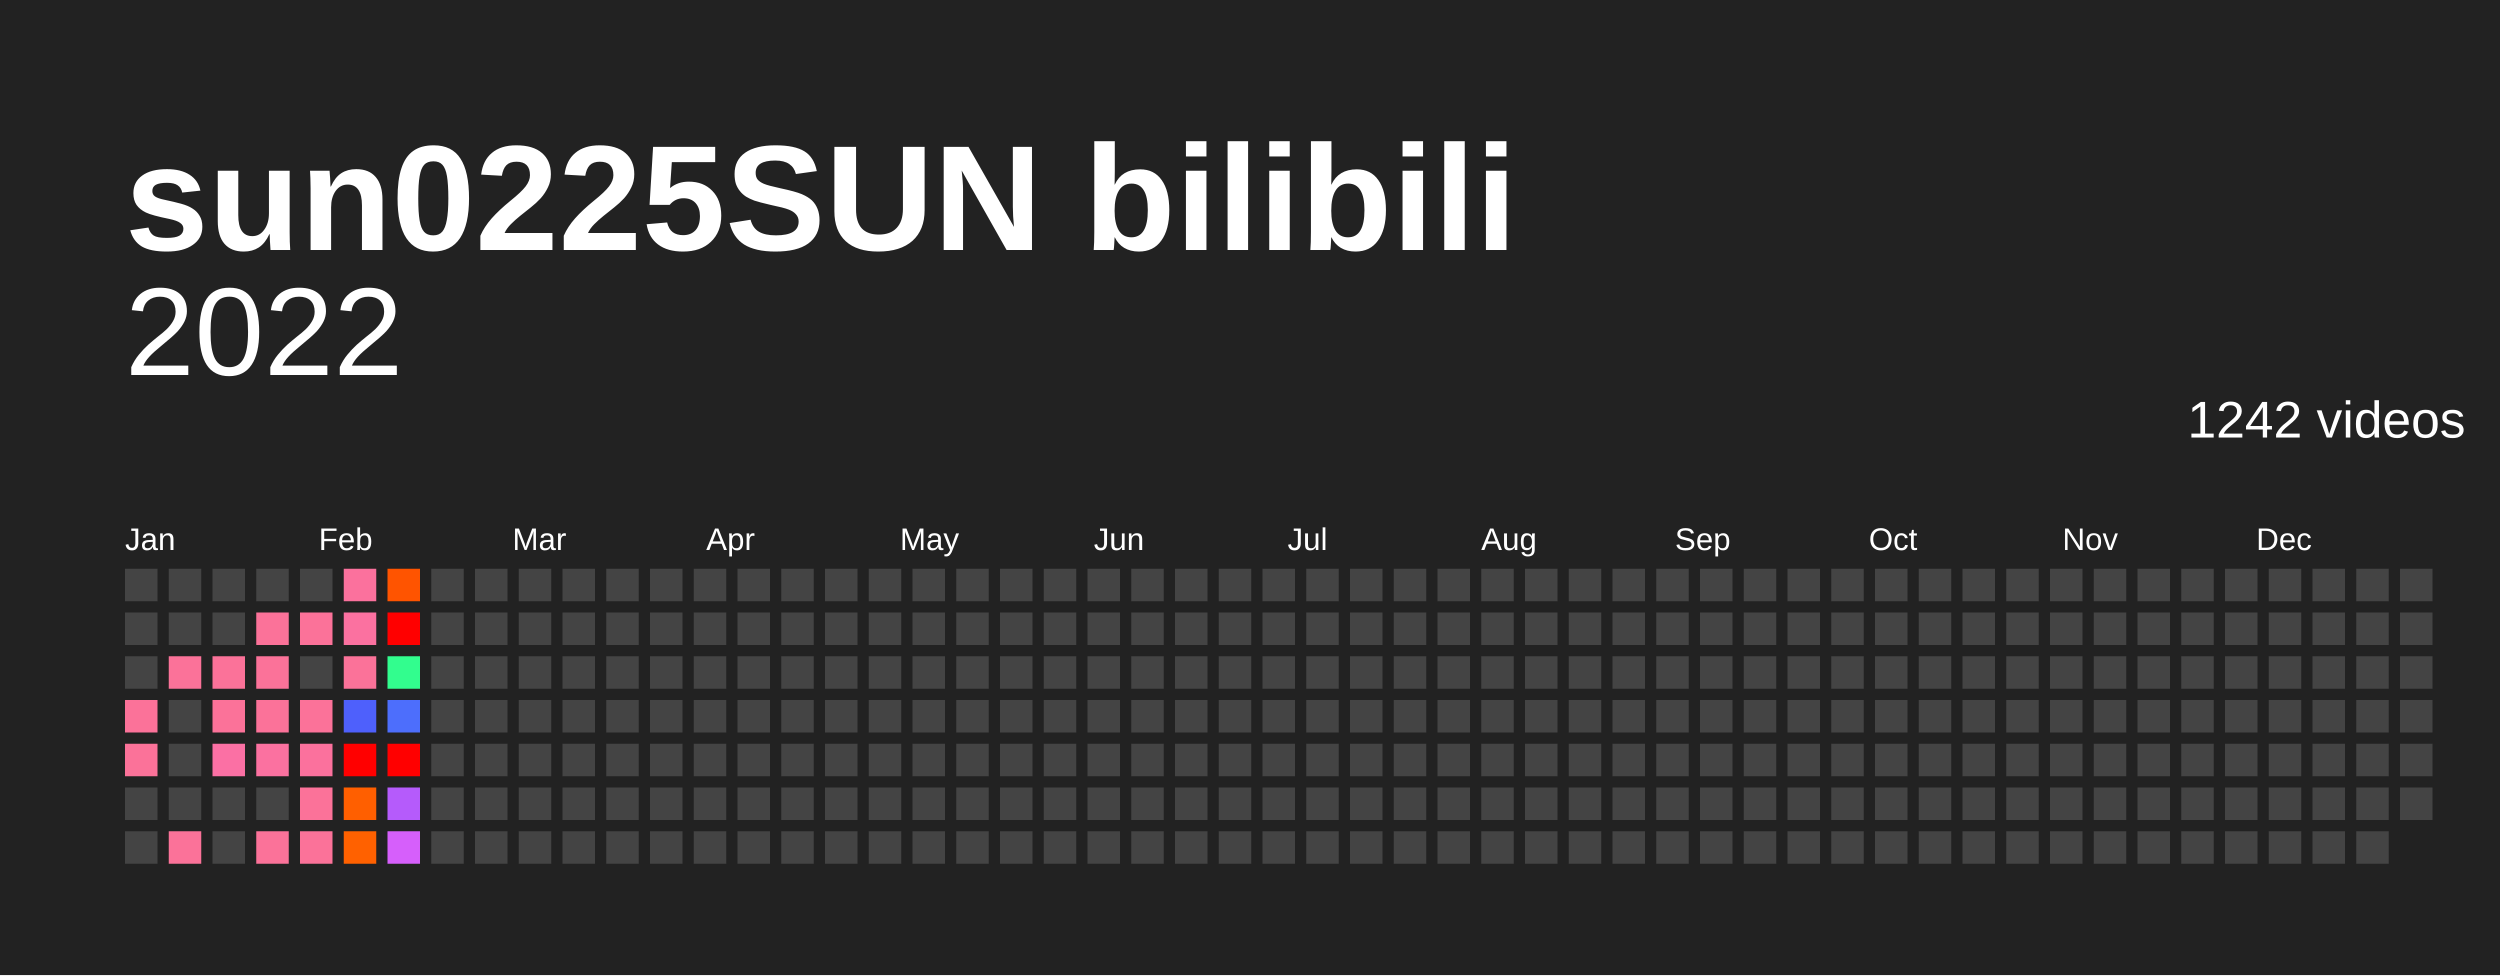
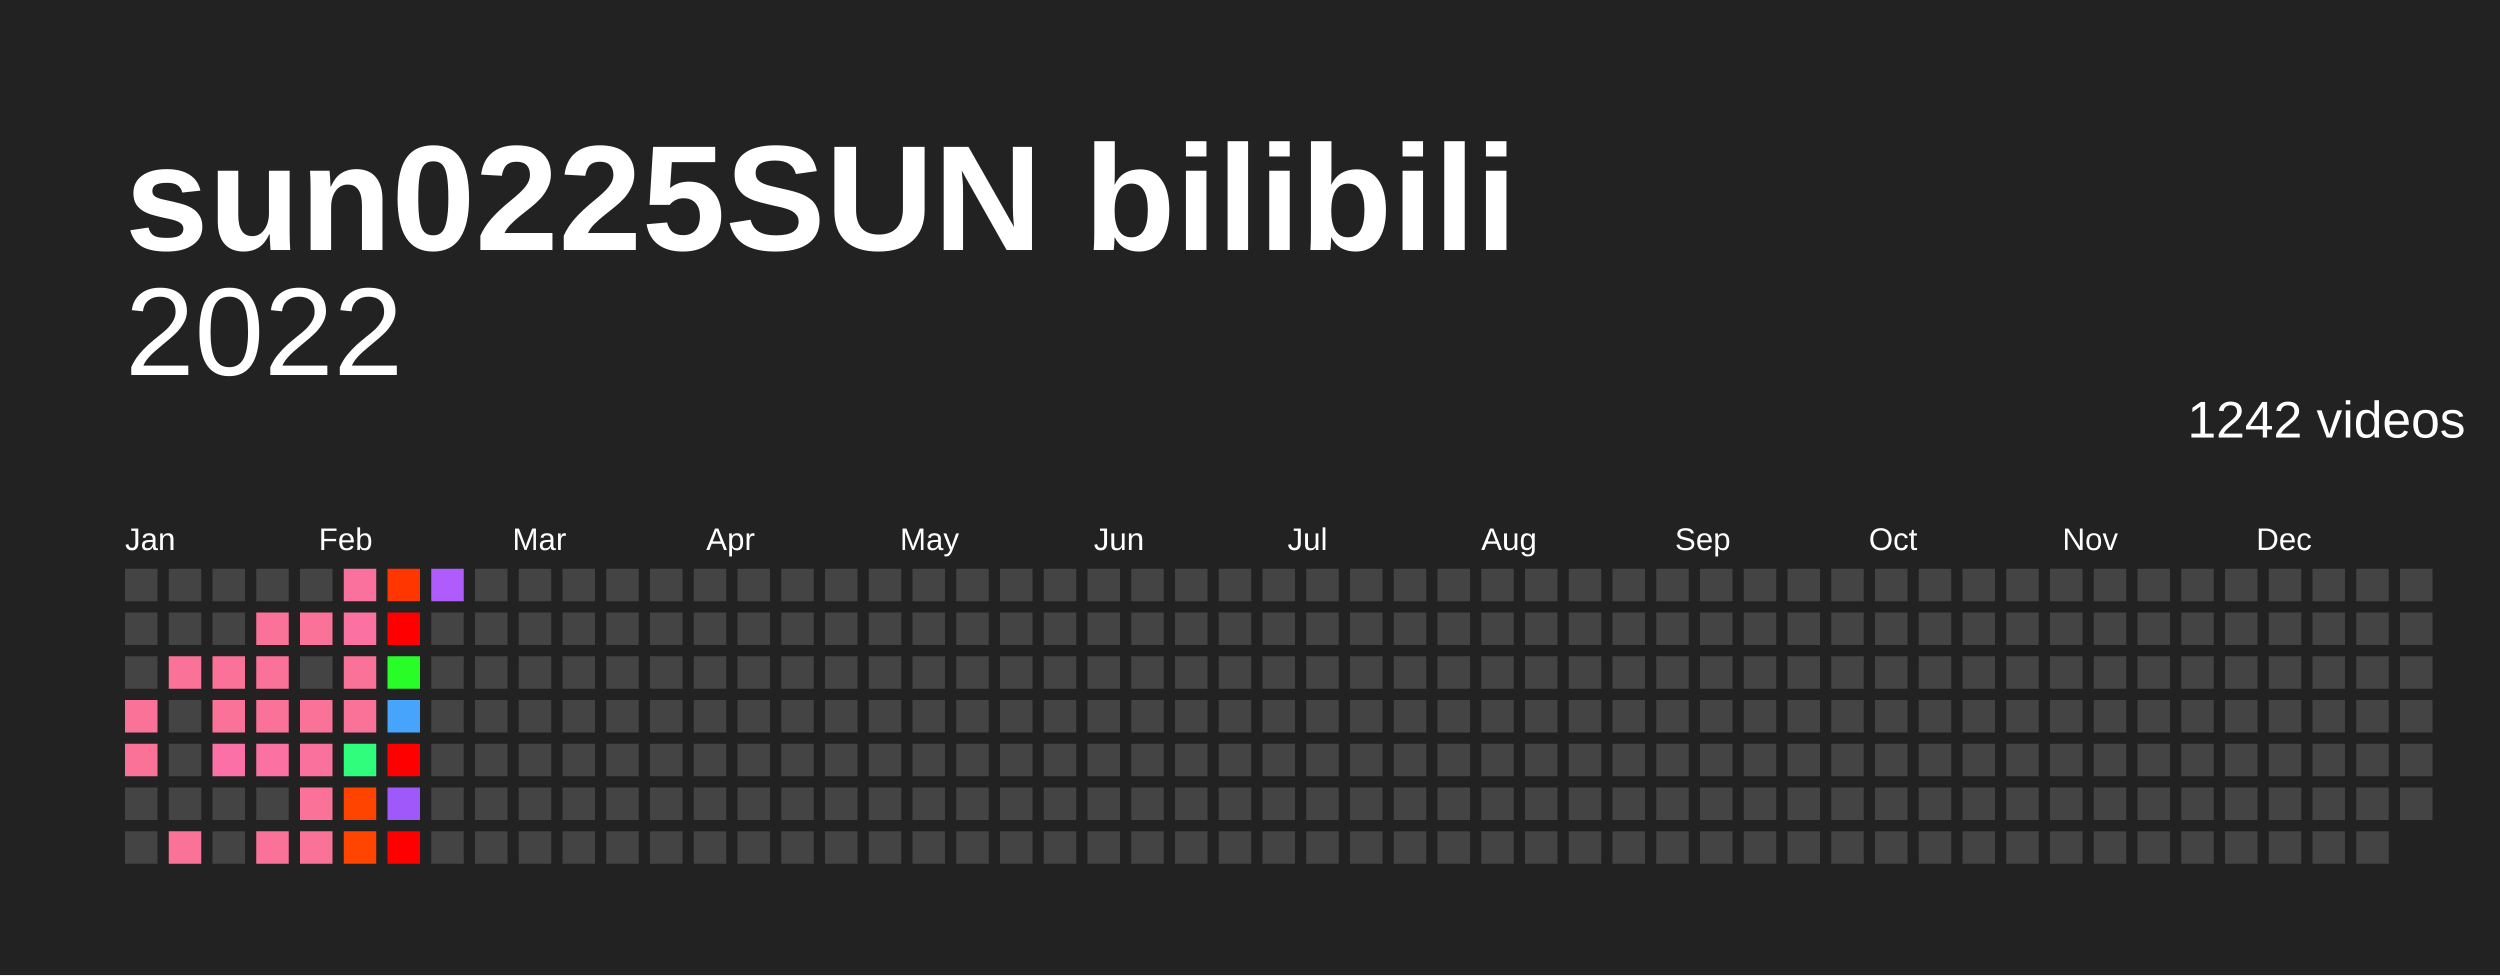
<svg xmlns="http://www.w3.org/2000/svg" baseProfile="full" height="78mm" version="1.1" viewBox="0,0,200,78" width="200mm">
  <defs />
  <rect fill="#222222" height="78" width="200" x="0" y="0" />
  <text fill="#FFFFFF" style="font-size:12px; font-family:Arial; font-weight:bold;" x="10" y="20">sun0225SUN bilibili</text>
  <text alignment-baseline="hanging" fill="#FFFFFF" style="font-size:10.0px; font-family:Arial;" x="10" y="30">2022</text>
  <text alignment-baseline="hanging" fill="#FFFFFF" style="font-size:4.125px; font-family:Arial;" x="175" y="35">1242 videos</text>
  <text fill="#FFFFFF" style="font-size:2.5px; font-family:Arial" x="10.0" y="44">Jan</text>
  <text fill="#FFFFFF" style="font-size:2.5px; font-family:Arial" x="25.5" y="44">Feb</text>
  <text fill="#FFFFFF" style="font-size:2.5px; font-family:Arial" x="41.0" y="44">Mar</text>
  <text fill="#FFFFFF" style="font-size:2.5px; font-family:Arial" x="56.5" y="44">Apr</text>
  <text fill="#FFFFFF" style="font-size:2.5px; font-family:Arial" x="72.0" y="44">May</text>
  <text fill="#FFFFFF" style="font-size:2.5px; font-family:Arial" x="87.5" y="44">Jun</text>
  <text fill="#FFFFFF" style="font-size:2.5px; font-family:Arial" x="103.0" y="44">Jul</text>
  <text fill="#FFFFFF" style="font-size:2.5px; font-family:Arial" x="118.5" y="44">Aug</text>
  <text fill="#FFFFFF" style="font-size:2.5px; font-family:Arial" x="134.0" y="44">Sep</text>
  <text fill="#FFFFFF" style="font-size:2.5px; font-family:Arial" x="149.5" y="44">Oct</text>
  <text fill="#FFFFFF" style="font-size:2.5px; font-family:Arial" x="165.0" y="44">Nov</text>
  <text fill="#FFFFFF" style="font-size:2.5px; font-family:Arial" x="180.5" y="44">Dec</text>
  <rect fill="#444444" height="2.6" width="2.6" x="10.0" y="45.5" />
  <rect fill="#444444" height="2.6" width="2.6" x="10.0" y="49.0" />
  <rect fill="#444444" height="2.6" width="2.6" x="10.0" y="52.5" />
  <rect fill="#fb7299" height="2.6" width="2.6" x="10.0" y="56.0" />
  <rect fill="#fb7299" height="2.6" width="2.6" x="10.0" y="59.5" />
  <rect fill="#444444" height="2.6" width="2.6" x="10.0" y="63.0" />
  <rect fill="#444444" height="2.6" width="2.6" x="10.0" y="66.5" />
  <rect fill="#444444" height="2.6" width="2.6" x="13.5" y="45.5" />
  <rect fill="#444444" height="2.6" width="2.6" x="13.5" y="49.0" />
  <rect fill="#fb7299" height="2.6" width="2.6" x="13.5" y="52.5" />
  <rect fill="#444444" height="2.6" width="2.6" x="13.5" y="56.0" />
  <rect fill="#444444" height="2.6" width="2.6" x="13.5" y="59.5" />
  <rect fill="#444444" height="2.6" width="2.6" x="13.5" y="63.0" />
  <rect fill="#fb7299" height="2.6" width="2.6" x="13.5" y="66.5" />
  <rect fill="#444444" height="2.6" width="2.6" x="17.0" y="45.5" />
  <rect fill="#444444" height="2.6" width="2.6" x="17.0" y="49.0" />
  <rect fill="#fb7299" height="2.6" width="2.6" x="17.0" y="52.5" />
  <rect fill="#fb7299" height="2.6" width="2.6" x="17.0" y="56.0" />
-   <rect fill="#fb70a4" height="2.6" width="2.6" x="17.0" y="59.5" />
+   <rect fill="#fb70a6" height="2.6" width="2.6" x="17.0" y="59.5" />
  <rect fill="#444444" height="2.6" width="2.6" x="17.0" y="63.0" />
  <rect fill="#444444" height="2.6" width="2.6" x="17.0" y="66.5" />
  <rect fill="#444444" height="2.6" width="2.6" x="20.5" y="45.5" />
  <rect fill="#fb7299" height="2.6" width="2.6" x="20.5" y="49.0" />
  <rect fill="#fb7299" height="2.6" width="2.6" x="20.5" y="52.5" />
  <rect fill="#fb7299" height="2.6" width="2.6" x="20.5" y="56.0" />
-   <rect fill="#fb71a0" height="2.6" width="2.6" x="20.5" y="59.5" />
+   <rect fill="#fb71a1" height="2.6" width="2.6" x="20.5" y="59.5" />
  <rect fill="#444444" height="2.6" width="2.6" x="20.5" y="63.0" />
  <rect fill="#fb7299" height="2.6" width="2.6" x="20.5" y="66.5" />
  <rect fill="#444444" height="2.6" width="2.6" x="24.0" y="45.5" />
  <rect fill="#fb7299" height="2.6" width="2.6" x="24.0" y="49.0" />
  <rect fill="#444444" height="2.6" width="2.6" x="24.0" y="52.5" />
  <rect fill="#fb7299" height="2.6" width="2.6" x="24.0" y="56.0" />
  <rect fill="#fb719d" height="2.6" width="2.6" x="24.0" y="59.5" />
  <rect fill="#fb7299" height="2.6" width="2.6" x="24.0" y="63.0" />
  <rect fill="#fb7299" height="2.6" width="2.6" x="24.0" y="66.5" />
  <rect fill="#fb719d" height="2.6" width="2.6" x="27.5" y="45.5" />
-   <rect fill="#fb71a0" height="2.6" width="2.6" x="27.5" y="49.0" />
+   <rect fill="#fb71a1" height="2.6" width="2.6" x="27.5" y="49.0" />
  <rect fill="#fb7299" height="2.6" width="2.6" x="27.5" y="52.5" />
-   <rect fill="#4e60fc" height="2.6" width="2.6" x="27.5" y="56.0" />
-   <rect fill="red" height="2.6" width="2.6" x="27.5" y="59.5" />
-   <rect fill="#ff5f00" height="2.6" width="2.6" x="27.5" y="63.0" />
-   <rect fill="#ff6100" height="2.6" width="2.6" x="27.5" y="66.5" />
-   <rect fill="#ff5400" height="2.6" width="2.6" x="31.0" y="45.5" />
+   <rect fill="#fb7299" height="2.6" width="2.6" x="27.5" y="56.0" />
+   <rect fill="#30fd7b" height="2.6" width="2.6" x="27.5" y="59.5" />
+   <rect fill="#ff4400" height="2.6" width="2.6" x="27.5" y="63.0" />
+   <rect fill="#ff4500" height="2.6" width="2.6" x="27.5" y="66.5" />
+   <rect fill="#ff3600" height="2.6" width="2.6" x="31.0" y="45.5" />
  <rect fill="red" height="2.6" width="2.6" x="31.0" y="49.0" />
-   <rect fill="#32fd8e" height="2.6" width="2.6" x="31.0" y="52.5" />
-   <rect fill="#4d6efc" height="2.6" width="2.6" x="31.0" y="56.0" />
+   <rect fill="#29fd28" height="2.6" width="2.6" x="31.0" y="52.5" />
+   <rect fill="#46a4fc" height="2.6" width="2.6" x="31.0" y="56.0" />
  <rect fill="red" height="2.6" width="2.6" x="31.0" y="59.5" />
-   <rect fill="#b55bfb" height="2.6" width="2.6" x="31.0" y="63.0" />
-   <rect fill="#d65ffb" height="2.6" width="2.6" x="31.0" y="66.5" />
-   <rect fill="#444444" height="2.6" width="2.6" x="34.5" y="45.5" />
+   <rect fill="#9f59fb" height="2.6" width="2.6" x="31.0" y="63.0" />
+   <rect fill="red" height="2.6" width="2.6" x="31.0" y="66.5" />
+   <rect fill="#b05bfb" height="2.6" width="2.6" x="34.5" y="45.5" />
  <rect fill="#444444" height="2.6" width="2.6" x="34.5" y="49.0" />
  <rect fill="#444444" height="2.6" width="2.6" x="34.5" y="52.5" />
  <rect fill="#444444" height="2.6" width="2.6" x="34.5" y="56.0" />
  <rect fill="#444444" height="2.6" width="2.6" x="34.5" y="59.5" />
  <rect fill="#444444" height="2.6" width="2.6" x="34.5" y="63.0" />
  <rect fill="#444444" height="2.6" width="2.6" x="34.5" y="66.5" />
  <rect fill="#444444" height="2.6" width="2.6" x="38.0" y="45.5" />
  <rect fill="#444444" height="2.6" width="2.6" x="38.0" y="49.0" />
  <rect fill="#444444" height="2.6" width="2.6" x="38.0" y="52.5" />
  <rect fill="#444444" height="2.6" width="2.6" x="38.0" y="56.0" />
  <rect fill="#444444" height="2.6" width="2.6" x="38.0" y="59.5" />
  <rect fill="#444444" height="2.6" width="2.6" x="38.0" y="63.0" />
  <rect fill="#444444" height="2.6" width="2.6" x="38.0" y="66.5" />
  <rect fill="#444444" height="2.6" width="2.6" x="41.5" y="45.5" />
  <rect fill="#444444" height="2.6" width="2.6" x="41.5" y="49.0" />
  <rect fill="#444444" height="2.6" width="2.6" x="41.5" y="52.5" />
  <rect fill="#444444" height="2.6" width="2.6" x="41.5" y="56.0" />
  <rect fill="#444444" height="2.6" width="2.6" x="41.5" y="59.5" />
  <rect fill="#444444" height="2.6" width="2.6" x="41.5" y="63.0" />
  <rect fill="#444444" height="2.6" width="2.6" x="41.5" y="66.5" />
  <rect fill="#444444" height="2.6" width="2.6" x="45.0" y="45.5" />
  <rect fill="#444444" height="2.6" width="2.6" x="45.0" y="49.0" />
  <rect fill="#444444" height="2.6" width="2.6" x="45.0" y="52.5" />
  <rect fill="#444444" height="2.6" width="2.6" x="45.0" y="56.0" />
  <rect fill="#444444" height="2.6" width="2.6" x="45.0" y="59.5" />
  <rect fill="#444444" height="2.6" width="2.6" x="45.0" y="63.0" />
  <rect fill="#444444" height="2.6" width="2.6" x="45.0" y="66.5" />
  <rect fill="#444444" height="2.6" width="2.6" x="48.5" y="45.5" />
  <rect fill="#444444" height="2.6" width="2.6" x="48.5" y="49.0" />
  <rect fill="#444444" height="2.6" width="2.6" x="48.5" y="52.5" />
  <rect fill="#444444" height="2.6" width="2.6" x="48.5" y="56.0" />
  <rect fill="#444444" height="2.6" width="2.6" x="48.5" y="59.5" />
  <rect fill="#444444" height="2.6" width="2.6" x="48.5" y="63.0" />
  <rect fill="#444444" height="2.6" width="2.6" x="48.5" y="66.5" />
  <rect fill="#444444" height="2.6" width="2.6" x="52.0" y="45.5" />
  <rect fill="#444444" height="2.6" width="2.6" x="52.0" y="49.0" />
  <rect fill="#444444" height="2.6" width="2.6" x="52.0" y="52.5" />
  <rect fill="#444444" height="2.6" width="2.6" x="52.0" y="56.0" />
  <rect fill="#444444" height="2.6" width="2.6" x="52.0" y="59.5" />
  <rect fill="#444444" height="2.6" width="2.6" x="52.0" y="63.0" />
  <rect fill="#444444" height="2.6" width="2.6" x="52.0" y="66.5" />
  <rect fill="#444444" height="2.6" width="2.6" x="55.5" y="45.5" />
  <rect fill="#444444" height="2.6" width="2.6" x="55.5" y="49.0" />
  <rect fill="#444444" height="2.6" width="2.6" x="55.5" y="52.5" />
  <rect fill="#444444" height="2.6" width="2.6" x="55.5" y="56.0" />
  <rect fill="#444444" height="2.6" width="2.6" x="55.5" y="59.5" />
  <rect fill="#444444" height="2.6" width="2.6" x="55.5" y="63.0" />
  <rect fill="#444444" height="2.6" width="2.6" x="55.5" y="66.5" />
  <rect fill="#444444" height="2.6" width="2.6" x="59.0" y="45.5" />
  <rect fill="#444444" height="2.6" width="2.6" x="59.0" y="49.0" />
  <rect fill="#444444" height="2.6" width="2.6" x="59.0" y="52.5" />
  <rect fill="#444444" height="2.6" width="2.6" x="59.0" y="56.0" />
  <rect fill="#444444" height="2.6" width="2.6" x="59.0" y="59.5" />
  <rect fill="#444444" height="2.6" width="2.6" x="59.0" y="63.0" />
  <rect fill="#444444" height="2.6" width="2.6" x="59.0" y="66.5" />
  <rect fill="#444444" height="2.6" width="2.6" x="62.5" y="45.5" />
  <rect fill="#444444" height="2.6" width="2.6" x="62.5" y="49.0" />
  <rect fill="#444444" height="2.6" width="2.6" x="62.5" y="52.5" />
  <rect fill="#444444" height="2.6" width="2.6" x="62.5" y="56.0" />
  <rect fill="#444444" height="2.6" width="2.6" x="62.5" y="59.5" />
  <rect fill="#444444" height="2.6" width="2.6" x="62.5" y="63.0" />
  <rect fill="#444444" height="2.6" width="2.6" x="62.5" y="66.5" />
  <rect fill="#444444" height="2.6" width="2.6" x="66.0" y="45.5" />
  <rect fill="#444444" height="2.6" width="2.6" x="66.0" y="49.0" />
  <rect fill="#444444" height="2.6" width="2.6" x="66.0" y="52.5" />
  <rect fill="#444444" height="2.6" width="2.6" x="66.0" y="56.0" />
  <rect fill="#444444" height="2.6" width="2.6" x="66.0" y="59.5" />
  <rect fill="#444444" height="2.6" width="2.6" x="66.0" y="63.0" />
  <rect fill="#444444" height="2.6" width="2.6" x="66.0" y="66.5" />
  <rect fill="#444444" height="2.6" width="2.6" x="69.5" y="45.5" />
  <rect fill="#444444" height="2.6" width="2.6" x="69.5" y="49.0" />
  <rect fill="#444444" height="2.6" width="2.6" x="69.5" y="52.5" />
  <rect fill="#444444" height="2.6" width="2.6" x="69.5" y="56.0" />
  <rect fill="#444444" height="2.6" width="2.6" x="69.5" y="59.5" />
  <rect fill="#444444" height="2.6" width="2.6" x="69.5" y="63.0" />
  <rect fill="#444444" height="2.6" width="2.6" x="69.5" y="66.5" />
  <rect fill="#444444" height="2.6" width="2.6" x="73.0" y="45.5" />
  <rect fill="#444444" height="2.6" width="2.6" x="73.0" y="49.0" />
  <rect fill="#444444" height="2.6" width="2.6" x="73.0" y="52.5" />
  <rect fill="#444444" height="2.6" width="2.6" x="73.0" y="56.0" />
  <rect fill="#444444" height="2.6" width="2.6" x="73.0" y="59.5" />
  <rect fill="#444444" height="2.6" width="2.6" x="73.0" y="63.0" />
  <rect fill="#444444" height="2.6" width="2.6" x="73.0" y="66.5" />
  <rect fill="#444444" height="2.6" width="2.6" x="76.5" y="45.5" />
  <rect fill="#444444" height="2.6" width="2.6" x="76.5" y="49.0" />
  <rect fill="#444444" height="2.6" width="2.6" x="76.5" y="52.5" />
  <rect fill="#444444" height="2.6" width="2.6" x="76.5" y="56.0" />
  <rect fill="#444444" height="2.6" width="2.6" x="76.5" y="59.5" />
  <rect fill="#444444" height="2.6" width="2.6" x="76.5" y="63.0" />
  <rect fill="#444444" height="2.6" width="2.6" x="76.5" y="66.5" />
  <rect fill="#444444" height="2.6" width="2.6" x="80.0" y="45.5" />
  <rect fill="#444444" height="2.6" width="2.6" x="80.0" y="49.0" />
  <rect fill="#444444" height="2.6" width="2.6" x="80.0" y="52.5" />
  <rect fill="#444444" height="2.6" width="2.6" x="80.0" y="56.0" />
  <rect fill="#444444" height="2.6" width="2.6" x="80.0" y="59.5" />
  <rect fill="#444444" height="2.6" width="2.6" x="80.0" y="63.0" />
  <rect fill="#444444" height="2.6" width="2.6" x="80.0" y="66.5" />
  <rect fill="#444444" height="2.6" width="2.6" x="83.5" y="45.5" />
  <rect fill="#444444" height="2.6" width="2.6" x="83.5" y="49.0" />
  <rect fill="#444444" height="2.6" width="2.6" x="83.5" y="52.5" />
  <rect fill="#444444" height="2.6" width="2.6" x="83.5" y="56.0" />
  <rect fill="#444444" height="2.6" width="2.6" x="83.5" y="59.5" />
  <rect fill="#444444" height="2.6" width="2.6" x="83.5" y="63.0" />
  <rect fill="#444444" height="2.6" width="2.6" x="83.5" y="66.5" />
  <rect fill="#444444" height="2.6" width="2.6" x="87.0" y="45.5" />
  <rect fill="#444444" height="2.6" width="2.6" x="87.0" y="49.0" />
  <rect fill="#444444" height="2.6" width="2.6" x="87.0" y="52.5" />
  <rect fill="#444444" height="2.6" width="2.6" x="87.0" y="56.0" />
  <rect fill="#444444" height="2.6" width="2.6" x="87.0" y="59.5" />
  <rect fill="#444444" height="2.6" width="2.6" x="87.0" y="63.0" />
  <rect fill="#444444" height="2.6" width="2.6" x="87.0" y="66.5" />
  <rect fill="#444444" height="2.6" width="2.6" x="90.5" y="45.5" />
  <rect fill="#444444" height="2.6" width="2.6" x="90.5" y="49.0" />
  <rect fill="#444444" height="2.6" width="2.6" x="90.5" y="52.5" />
  <rect fill="#444444" height="2.6" width="2.6" x="90.5" y="56.0" />
  <rect fill="#444444" height="2.6" width="2.6" x="90.5" y="59.5" />
  <rect fill="#444444" height="2.6" width="2.6" x="90.5" y="63.0" />
  <rect fill="#444444" height="2.6" width="2.6" x="90.5" y="66.5" />
  <rect fill="#444444" height="2.6" width="2.6" x="94.0" y="45.5" />
  <rect fill="#444444" height="2.6" width="2.6" x="94.0" y="49.0" />
  <rect fill="#444444" height="2.6" width="2.6" x="94.0" y="52.5" />
  <rect fill="#444444" height="2.6" width="2.6" x="94.0" y="56.0" />
  <rect fill="#444444" height="2.6" width="2.6" x="94.0" y="59.5" />
  <rect fill="#444444" height="2.6" width="2.6" x="94.0" y="63.0" />
  <rect fill="#444444" height="2.6" width="2.6" x="94.0" y="66.5" />
  <rect fill="#444444" height="2.6" width="2.6" x="97.5" y="45.5" />
  <rect fill="#444444" height="2.6" width="2.6" x="97.5" y="49.0" />
  <rect fill="#444444" height="2.6" width="2.6" x="97.5" y="52.5" />
  <rect fill="#444444" height="2.6" width="2.6" x="97.5" y="56.0" />
  <rect fill="#444444" height="2.6" width="2.6" x="97.5" y="59.5" />
  <rect fill="#444444" height="2.6" width="2.6" x="97.5" y="63.0" />
  <rect fill="#444444" height="2.6" width="2.6" x="97.5" y="66.5" />
  <rect fill="#444444" height="2.6" width="2.6" x="101.0" y="45.5" />
  <rect fill="#444444" height="2.6" width="2.6" x="101.0" y="49.0" />
  <rect fill="#444444" height="2.6" width="2.6" x="101.0" y="52.5" />
  <rect fill="#444444" height="2.6" width="2.6" x="101.0" y="56.0" />
  <rect fill="#444444" height="2.6" width="2.6" x="101.0" y="59.5" />
  <rect fill="#444444" height="2.6" width="2.6" x="101.0" y="63.0" />
  <rect fill="#444444" height="2.6" width="2.6" x="101.0" y="66.5" />
  <rect fill="#444444" height="2.6" width="2.6" x="104.5" y="45.5" />
  <rect fill="#444444" height="2.6" width="2.6" x="104.5" y="49.0" />
  <rect fill="#444444" height="2.6" width="2.6" x="104.5" y="52.5" />
  <rect fill="#444444" height="2.6" width="2.6" x="104.5" y="56.0" />
  <rect fill="#444444" height="2.6" width="2.6" x="104.5" y="59.5" />
  <rect fill="#444444" height="2.6" width="2.6" x="104.5" y="63.0" />
  <rect fill="#444444" height="2.6" width="2.6" x="104.5" y="66.5" />
  <rect fill="#444444" height="2.6" width="2.6" x="108.0" y="45.5" />
  <rect fill="#444444" height="2.6" width="2.6" x="108.0" y="49.0" />
  <rect fill="#444444" height="2.6" width="2.6" x="108.0" y="52.5" />
  <rect fill="#444444" height="2.6" width="2.6" x="108.0" y="56.0" />
  <rect fill="#444444" height="2.6" width="2.6" x="108.0" y="59.5" />
  <rect fill="#444444" height="2.6" width="2.6" x="108.0" y="63.0" />
  <rect fill="#444444" height="2.6" width="2.6" x="108.0" y="66.5" />
  <rect fill="#444444" height="2.6" width="2.6" x="111.5" y="45.5" />
  <rect fill="#444444" height="2.6" width="2.6" x="111.5" y="49.0" />
  <rect fill="#444444" height="2.6" width="2.6" x="111.5" y="52.5" />
  <rect fill="#444444" height="2.6" width="2.6" x="111.5" y="56.0" />
  <rect fill="#444444" height="2.6" width="2.6" x="111.5" y="59.5" />
  <rect fill="#444444" height="2.6" width="2.6" x="111.5" y="63.0" />
  <rect fill="#444444" height="2.6" width="2.6" x="111.5" y="66.5" />
  <rect fill="#444444" height="2.6" width="2.6" x="115.0" y="45.5" />
  <rect fill="#444444" height="2.6" width="2.6" x="115.0" y="49.0" />
  <rect fill="#444444" height="2.6" width="2.6" x="115.0" y="52.5" />
  <rect fill="#444444" height="2.6" width="2.6" x="115.0" y="56.0" />
  <rect fill="#444444" height="2.6" width="2.6" x="115.0" y="59.5" />
  <rect fill="#444444" height="2.6" width="2.6" x="115.0" y="63.0" />
  <rect fill="#444444" height="2.6" width="2.6" x="115.0" y="66.5" />
  <rect fill="#444444" height="2.6" width="2.6" x="118.5" y="45.5" />
  <rect fill="#444444" height="2.6" width="2.6" x="118.5" y="49.0" />
  <rect fill="#444444" height="2.6" width="2.6" x="118.5" y="52.5" />
  <rect fill="#444444" height="2.6" width="2.6" x="118.5" y="56.0" />
  <rect fill="#444444" height="2.6" width="2.6" x="118.5" y="59.5" />
  <rect fill="#444444" height="2.6" width="2.6" x="118.5" y="63.0" />
  <rect fill="#444444" height="2.6" width="2.6" x="118.5" y="66.5" />
  <rect fill="#444444" height="2.6" width="2.6" x="122.0" y="45.5" />
  <rect fill="#444444" height="2.6" width="2.6" x="122.0" y="49.0" />
  <rect fill="#444444" height="2.6" width="2.6" x="122.0" y="52.5" />
  <rect fill="#444444" height="2.6" width="2.6" x="122.0" y="56.0" />
  <rect fill="#444444" height="2.6" width="2.6" x="122.0" y="59.5" />
  <rect fill="#444444" height="2.6" width="2.6" x="122.0" y="63.0" />
  <rect fill="#444444" height="2.6" width="2.6" x="122.0" y="66.5" />
  <rect fill="#444444" height="2.6" width="2.6" x="125.5" y="45.5" />
  <rect fill="#444444" height="2.6" width="2.6" x="125.5" y="49.0" />
  <rect fill="#444444" height="2.6" width="2.6" x="125.5" y="52.5" />
  <rect fill="#444444" height="2.6" width="2.6" x="125.5" y="56.0" />
  <rect fill="#444444" height="2.6" width="2.6" x="125.5" y="59.5" />
  <rect fill="#444444" height="2.6" width="2.6" x="125.5" y="63.0" />
  <rect fill="#444444" height="2.6" width="2.6" x="125.5" y="66.5" />
  <rect fill="#444444" height="2.6" width="2.6" x="129.0" y="45.5" />
  <rect fill="#444444" height="2.6" width="2.6" x="129.0" y="49.0" />
  <rect fill="#444444" height="2.6" width="2.6" x="129.0" y="52.5" />
  <rect fill="#444444" height="2.6" width="2.6" x="129.0" y="56.0" />
  <rect fill="#444444" height="2.6" width="2.6" x="129.0" y="59.5" />
  <rect fill="#444444" height="2.6" width="2.6" x="129.0" y="63.0" />
  <rect fill="#444444" height="2.6" width="2.6" x="129.0" y="66.5" />
  <rect fill="#444444" height="2.6" width="2.6" x="132.5" y="45.5" />
  <rect fill="#444444" height="2.6" width="2.6" x="132.5" y="49.0" />
  <rect fill="#444444" height="2.6" width="2.6" x="132.5" y="52.5" />
  <rect fill="#444444" height="2.6" width="2.6" x="132.5" y="56.0" />
  <rect fill="#444444" height="2.6" width="2.6" x="132.5" y="59.5" />
  <rect fill="#444444" height="2.6" width="2.6" x="132.5" y="63.0" />
  <rect fill="#444444" height="2.6" width="2.6" x="132.5" y="66.5" />
  <rect fill="#444444" height="2.6" width="2.6" x="136.0" y="45.5" />
  <rect fill="#444444" height="2.6" width="2.6" x="136.0" y="49.0" />
  <rect fill="#444444" height="2.6" width="2.6" x="136.0" y="52.5" />
  <rect fill="#444444" height="2.6" width="2.6" x="136.0" y="56.0" />
  <rect fill="#444444" height="2.6" width="2.6" x="136.0" y="59.5" />
  <rect fill="#444444" height="2.6" width="2.6" x="136.0" y="63.0" />
  <rect fill="#444444" height="2.6" width="2.6" x="136.0" y="66.5" />
  <rect fill="#444444" height="2.6" width="2.6" x="139.5" y="45.5" />
  <rect fill="#444444" height="2.6" width="2.6" x="139.5" y="49.0" />
  <rect fill="#444444" height="2.6" width="2.6" x="139.5" y="52.5" />
  <rect fill="#444444" height="2.6" width="2.6" x="139.5" y="56.0" />
  <rect fill="#444444" height="2.6" width="2.6" x="139.5" y="59.5" />
  <rect fill="#444444" height="2.6" width="2.6" x="139.5" y="63.0" />
  <rect fill="#444444" height="2.6" width="2.6" x="139.5" y="66.5" />
  <rect fill="#444444" height="2.6" width="2.6" x="143.0" y="45.5" />
  <rect fill="#444444" height="2.6" width="2.6" x="143.0" y="49.0" />
  <rect fill="#444444" height="2.6" width="2.6" x="143.0" y="52.5" />
  <rect fill="#444444" height="2.6" width="2.6" x="143.0" y="56.0" />
  <rect fill="#444444" height="2.6" width="2.6" x="143.0" y="59.5" />
  <rect fill="#444444" height="2.6" width="2.6" x="143.0" y="63.0" />
  <rect fill="#444444" height="2.6" width="2.6" x="143.0" y="66.5" />
  <rect fill="#444444" height="2.6" width="2.6" x="146.5" y="45.5" />
  <rect fill="#444444" height="2.6" width="2.6" x="146.5" y="49.0" />
  <rect fill="#444444" height="2.6" width="2.6" x="146.5" y="52.5" />
  <rect fill="#444444" height="2.6" width="2.6" x="146.5" y="56.0" />
  <rect fill="#444444" height="2.6" width="2.6" x="146.5" y="59.5" />
  <rect fill="#444444" height="2.6" width="2.6" x="146.5" y="63.0" />
  <rect fill="#444444" height="2.6" width="2.6" x="146.5" y="66.5" />
  <rect fill="#444444" height="2.6" width="2.6" x="150.0" y="45.5" />
  <rect fill="#444444" height="2.6" width="2.6" x="150.0" y="49.0" />
  <rect fill="#444444" height="2.6" width="2.6" x="150.0" y="52.5" />
  <rect fill="#444444" height="2.6" width="2.6" x="150.0" y="56.0" />
  <rect fill="#444444" height="2.6" width="2.6" x="150.0" y="59.5" />
  <rect fill="#444444" height="2.6" width="2.6" x="150.0" y="63.0" />
  <rect fill="#444444" height="2.6" width="2.6" x="150.0" y="66.5" />
  <rect fill="#444444" height="2.6" width="2.6" x="153.5" y="45.5" />
  <rect fill="#444444" height="2.6" width="2.6" x="153.5" y="49.0" />
  <rect fill="#444444" height="2.6" width="2.6" x="153.5" y="52.5" />
  <rect fill="#444444" height="2.6" width="2.6" x="153.5" y="56.0" />
  <rect fill="#444444" height="2.6" width="2.6" x="153.5" y="59.5" />
  <rect fill="#444444" height="2.6" width="2.6" x="153.5" y="63.0" />
  <rect fill="#444444" height="2.6" width="2.6" x="153.5" y="66.5" />
  <rect fill="#444444" height="2.6" width="2.6" x="157.0" y="45.5" />
  <rect fill="#444444" height="2.6" width="2.6" x="157.0" y="49.0" />
  <rect fill="#444444" height="2.6" width="2.6" x="157.0" y="52.5" />
  <rect fill="#444444" height="2.6" width="2.6" x="157.0" y="56.0" />
  <rect fill="#444444" height="2.6" width="2.6" x="157.0" y="59.5" />
  <rect fill="#444444" height="2.6" width="2.6" x="157.0" y="63.0" />
  <rect fill="#444444" height="2.6" width="2.6" x="157.0" y="66.5" />
  <rect fill="#444444" height="2.6" width="2.6" x="160.5" y="45.5" />
  <rect fill="#444444" height="2.6" width="2.6" x="160.5" y="49.0" />
  <rect fill="#444444" height="2.6" width="2.6" x="160.5" y="52.5" />
  <rect fill="#444444" height="2.6" width="2.6" x="160.5" y="56.0" />
  <rect fill="#444444" height="2.6" width="2.6" x="160.5" y="59.5" />
  <rect fill="#444444" height="2.6" width="2.6" x="160.5" y="63.0" />
  <rect fill="#444444" height="2.6" width="2.6" x="160.5" y="66.5" />
  <rect fill="#444444" height="2.6" width="2.6" x="164.0" y="45.5" />
  <rect fill="#444444" height="2.6" width="2.6" x="164.0" y="49.0" />
  <rect fill="#444444" height="2.6" width="2.6" x="164.0" y="52.5" />
  <rect fill="#444444" height="2.6" width="2.6" x="164.0" y="56.0" />
  <rect fill="#444444" height="2.6" width="2.6" x="164.0" y="59.5" />
  <rect fill="#444444" height="2.6" width="2.6" x="164.0" y="63.0" />
  <rect fill="#444444" height="2.6" width="2.6" x="164.0" y="66.5" />
  <rect fill="#444444" height="2.6" width="2.6" x="167.5" y="45.5" />
  <rect fill="#444444" height="2.6" width="2.6" x="167.5" y="49.0" />
  <rect fill="#444444" height="2.6" width="2.6" x="167.5" y="52.5" />
  <rect fill="#444444" height="2.6" width="2.6" x="167.5" y="56.0" />
  <rect fill="#444444" height="2.6" width="2.6" x="167.5" y="59.5" />
  <rect fill="#444444" height="2.6" width="2.6" x="167.5" y="63.0" />
  <rect fill="#444444" height="2.6" width="2.6" x="167.5" y="66.5" />
  <rect fill="#444444" height="2.6" width="2.6" x="171.0" y="45.5" />
  <rect fill="#444444" height="2.6" width="2.6" x="171.0" y="49.0" />
  <rect fill="#444444" height="2.6" width="2.6" x="171.0" y="52.5" />
  <rect fill="#444444" height="2.6" width="2.6" x="171.0" y="56.0" />
  <rect fill="#444444" height="2.6" width="2.6" x="171.0" y="59.5" />
  <rect fill="#444444" height="2.6" width="2.6" x="171.0" y="63.0" />
  <rect fill="#444444" height="2.6" width="2.6" x="171.0" y="66.5" />
  <rect fill="#444444" height="2.6" width="2.6" x="174.5" y="45.5" />
  <rect fill="#444444" height="2.6" width="2.6" x="174.5" y="49.0" />
  <rect fill="#444444" height="2.6" width="2.6" x="174.5" y="52.5" />
  <rect fill="#444444" height="2.6" width="2.6" x="174.5" y="56.0" />
  <rect fill="#444444" height="2.6" width="2.6" x="174.5" y="59.5" />
  <rect fill="#444444" height="2.6" width="2.6" x="174.5" y="63.0" />
  <rect fill="#444444" height="2.6" width="2.6" x="174.5" y="66.5" />
  <rect fill="#444444" height="2.6" width="2.6" x="178.0" y="45.5" />
  <rect fill="#444444" height="2.6" width="2.6" x="178.0" y="49.0" />
  <rect fill="#444444" height="2.6" width="2.6" x="178.0" y="52.5" />
  <rect fill="#444444" height="2.6" width="2.6" x="178.0" y="56.0" />
  <rect fill="#444444" height="2.6" width="2.6" x="178.0" y="59.5" />
  <rect fill="#444444" height="2.6" width="2.6" x="178.0" y="63.0" />
  <rect fill="#444444" height="2.6" width="2.6" x="178.0" y="66.5" />
  <rect fill="#444444" height="2.6" width="2.6" x="181.5" y="45.5" />
  <rect fill="#444444" height="2.6" width="2.6" x="181.5" y="49.0" />
  <rect fill="#444444" height="2.6" width="2.6" x="181.5" y="52.5" />
  <rect fill="#444444" height="2.6" width="2.6" x="181.5" y="56.0" />
  <rect fill="#444444" height="2.6" width="2.6" x="181.5" y="59.5" />
  <rect fill="#444444" height="2.6" width="2.6" x="181.5" y="63.0" />
  <rect fill="#444444" height="2.6" width="2.6" x="181.5" y="66.5" />
  <rect fill="#444444" height="2.6" width="2.6" x="185.0" y="45.5" />
  <rect fill="#444444" height="2.6" width="2.6" x="185.0" y="49.0" />
  <rect fill="#444444" height="2.6" width="2.6" x="185.0" y="52.5" />
  <rect fill="#444444" height="2.6" width="2.6" x="185.0" y="56.0" />
  <rect fill="#444444" height="2.6" width="2.6" x="185.0" y="59.5" />
  <rect fill="#444444" height="2.6" width="2.6" x="185.0" y="63.0" />
  <rect fill="#444444" height="2.6" width="2.6" x="185.0" y="66.5" />
  <rect fill="#444444" height="2.6" width="2.6" x="188.5" y="45.5" />
  <rect fill="#444444" height="2.6" width="2.6" x="188.5" y="49.0" />
  <rect fill="#444444" height="2.6" width="2.6" x="188.5" y="52.5" />
  <rect fill="#444444" height="2.6" width="2.6" x="188.5" y="56.0" />
  <rect fill="#444444" height="2.6" width="2.6" x="188.5" y="59.5" />
  <rect fill="#444444" height="2.6" width="2.6" x="188.5" y="63.0" />
  <rect fill="#444444" height="2.6" width="2.6" x="188.5" y="66.5" />
  <rect fill="#444444" height="2.6" width="2.6" x="192.0" y="45.5" />
  <rect fill="#444444" height="2.6" width="2.6" x="192.0" y="49.0" />
  <rect fill="#444444" height="2.6" width="2.6" x="192.0" y="52.5" />
  <rect fill="#444444" height="2.6" width="2.6" x="192.0" y="56.0" />
  <rect fill="#444444" height="2.6" width="2.6" x="192.0" y="59.5" />
  <rect fill="#444444" height="2.6" width="2.6" x="192.0" y="63.0" />
</svg>
